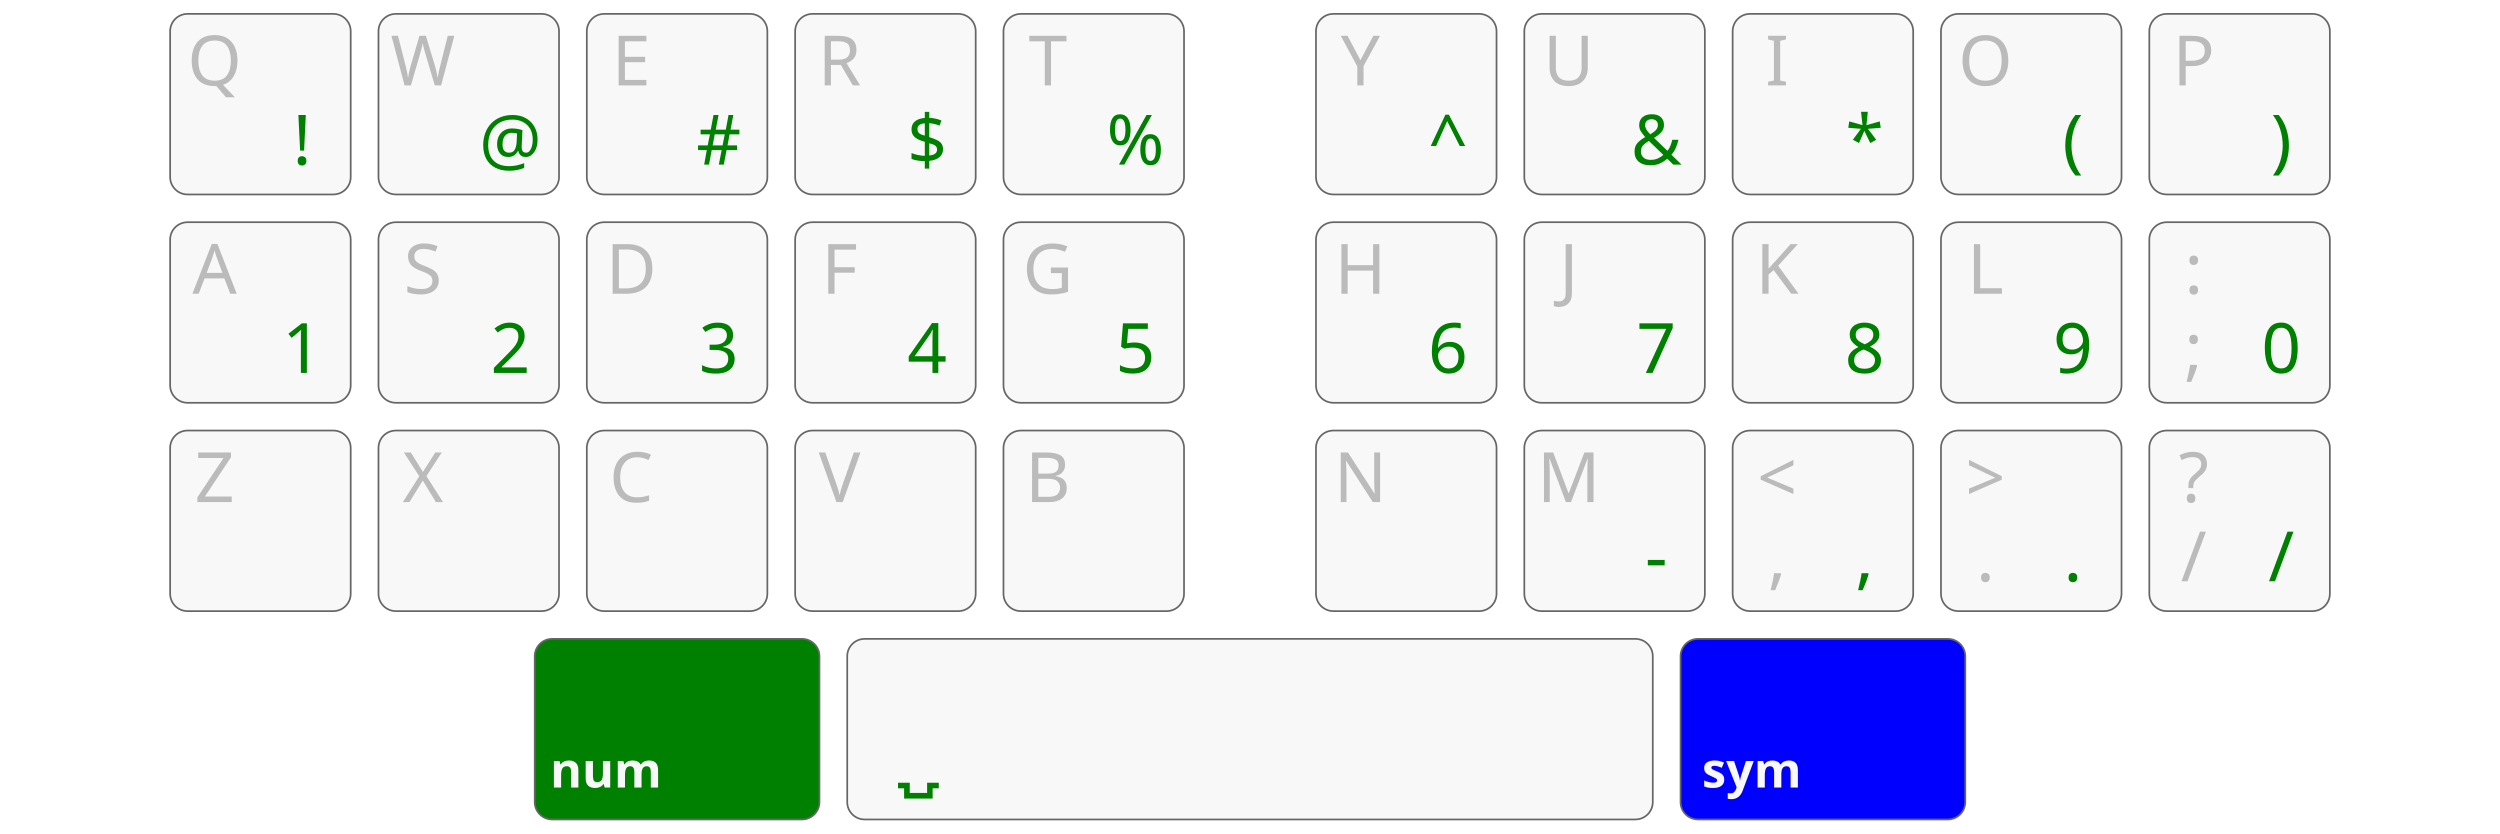
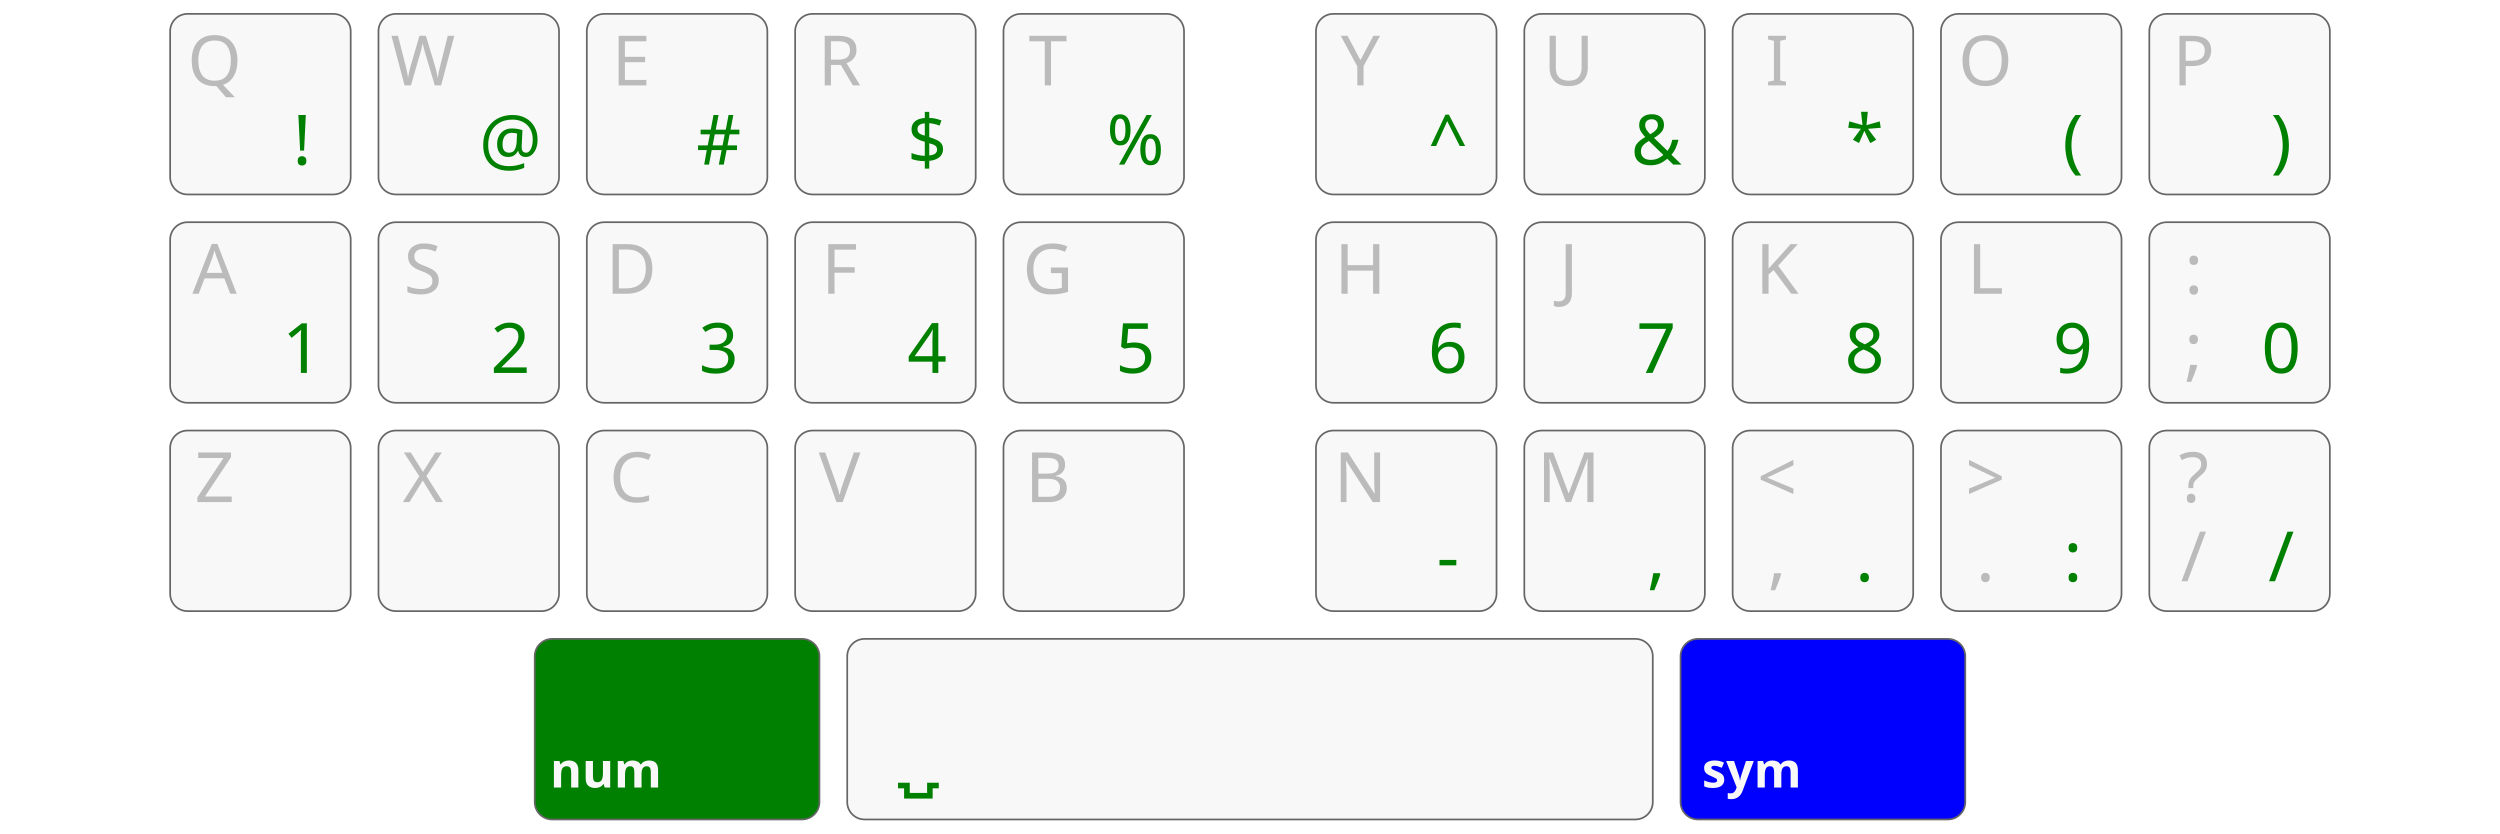
<svg xmlns="http://www.w3.org/2000/svg" viewBox="90 60 720 240">
  <style>
    :root {
      color-scheme: light dark;
    }
    rect {
      fill: #f8f8f8;
      stroke: #666;
      stroke-width: .5px;
    }
    text {
      fill: #bbb;
      font: normal 20px sans-serif;
      text-align: center;
      text-anchor: middle;
    }
    .dualKey { fill: #ddd; transform: translateY(26px); }

    #row_AD { transform: translate(64px,  64px); }
    #row_AC { transform: translate(64px, 124px); }
    #row_AB { transform: translate(64px, 184px); }
    #row_AA { transform: translate(64px, 244px); }
    .left   { transform: translate(-15px, 0); }
    .right  { transform: translate(+15px, 0); }

    .layer  { font-size: 14px; font-weight: bold; fill: #f8f8f8; }
    .layerNum { fill: green; }
    .layerSym { font-weight: normal; }
    .layerMod { font-weight: bold; font-size: 14px; }

    .layerSym, .colorSym { fill: blue; }

    @media (prefers-color-scheme: dark) {
      text                 { fill: #666; }
      rect                 { fill: #444; }
      .dualKey             { fill: #666; }
      .layerMod            { fill: #eee; }
      .layerNum            { fill: #6d6; }
      .layerSym, .colorSym { fill: #99f; }
    }
  </style>
  <g id="row_AD">
    <g class="left">
      <g transform="translate(90)">
        <rect width="52" height="52" rx="5" ry="5" />
        <text x="12.8" y="20.6" class="level2">Q</text>
        <text x="38.0" y="43.4" class="layerNum">!</text>
      </g>
      <g transform="translate(150)">
        <rect width="52" height="52" rx="5" ry="5" />
        <text x="12.8" y="20.6" class="level2">W</text>
        <text x="38.0" y="43.4" class="layerNum">@</text>
      </g>
      <g transform="translate(210)">
        <rect width="52" height="52" rx="5" ry="5" />
        <text x="12.8" y="20.6" class="level2">E</text>
        <text x="38.0" y="43.4" class="layerNum">#</text>
      </g>
      <g transform="translate(270)">
        <rect width="52" height="52" rx="5" ry="5" />
        <text x="12.8" y="20.6" class="level2">R</text>
        <text x="38.0" y="43.4" class="layerNum">$</text>
      </g>
      <g transform="translate(330)">
        <rect width="52" height="52" rx="5" ry="5" />
        <text x="12.8" y="20.6" class="level2">T</text>
        <text x="38.0" y="43.4" class="layerNum">%</text>
      </g>
    </g>
    <g class="right">
      <g transform="translate(390)">
        <rect width="52" height="52" rx="5" ry="5" />
        <text x="12.8" y="20.6" class="level2">Y</text>
        <text x="38.0" y="43.4" class="layerNum">^</text>
      </g>
      <g transform="translate(450)">
        <rect width="52" height="52" rx="5" ry="5" />
        <text x="12.8" y="20.6" class="level2">U</text>
        <text x="38.0" y="43.4" class="layerNum">&amp;</text>
      </g>
      <g transform="translate(510)">
        <rect width="52" height="52" rx="5" ry="5" />
        <text x="12.8" y="20.6" class="level2">I</text>
        <text x="38.0" y="43.4" class="layerNum">*</text>
      </g>
      <g transform="translate(570)">
        <rect width="52" height="52" rx="5" ry="5" />
        <text x="12.8" y="20.6" class="level2">O</text>
        <text x="38.0" y="43.4" class="layerNum">(</text>
      </g>
      <g transform="translate(630)">
        <rect width="52" height="52" rx="5" ry="5" />
        <text x="12.8" y="20.6" class="level2">P</text>
        <text x="38.0" y="43.4" class="layerNum">)</text>
      </g>
    </g>
  </g>
  <g id="row_AC">
    <g class="left">
      <g transform="translate(90)">
        <rect width="52" height="52" rx="5" ry="5" />
        <text x="12.8" y="20.6" class="level2">A</text>
        <text x="38.0" y="43.4" class="layerNum">1</text>
      </g>
      <g transform="translate(150)">
        <rect width="52" height="52" rx="5" ry="5" />
        <text x="12.8" y="20.6" class="level2">S</text>
        <text x="38.0" y="43.4" class="layerNum">2</text>
      </g>
      <g transform="translate(210)">
        <rect width="52" height="52" rx="5" ry="5" />
        <text x="12.8" y="20.6" class="level2">D</text>
        <text x="38.0" y="43.4" class="layerNum">3</text>
      </g>
      <g transform="translate(270)">
        <rect width="52" height="52" rx="5" ry="5" />
        <text x="12.8" y="20.6" class="level2">F</text>
        <text x="38.0" y="43.4" class="layerNum">4</text>
      </g>
      <g transform="translate(330)">
        <rect width="52" height="52" rx="5" ry="5" />
        <text x="12.8" y="20.6" class="level2">G</text>
        <text x="38.0" y="43.4" class="layerNum">5</text>
      </g>
    </g>
    <g class="right">
      <g transform="translate(390)">
        <rect width="52" height="52" rx="5" ry="5" />
        <text x="12.8" y="20.6" class="level2">H</text>
        <text x="38.0" y="43.4" class="layerNum">6</text>
      </g>
      <g transform="translate(450)">
        <rect width="52" height="52" rx="5" ry="5" />
        <text x="12.8" y="20.6" class="level2">J</text>
        <text x="38.0" y="43.4" class="layerNum">7</text>
      </g>
      <g transform="translate(510)">
        <rect width="52" height="52" rx="5" ry="5" />
        <text x="12.8" y="20.6" class="level2">K</text>
        <text x="38.0" y="43.4" class="layerNum">8</text>
      </g>
      <g transform="translate(570)">
        <rect width="52" height="52" rx="5" ry="5" />
        <text x="12.8" y="20.6" class="level2">L</text>
        <text x="38.0" y="43.4" class="layerNum">9</text>
      </g>
      <g transform="translate(630)">
        <rect width="52" height="52" rx="5" ry="5" />
        <text x="12.8" y="43.4" class="level1">;</text>
        <text x="12.8" y="20.6" class="level2">:</text>
        <text x="38.0" y="43.4" class="layerNum">0</text>
      </g>
    </g>
  </g>
  <g id="row_AB">
    <g class="left">
      <g transform="translate(90)">
        <rect width="52" height="52" rx="5" ry="5" />
        <g>
          <text x="12.8" y="20.6" class="level2">Z</text>
        </g>
      </g>
      <g transform="translate(150)">
        <rect width="52" height="52" rx="5" ry="5" />
        <g>
          <text x="12.8" y="20.6" class="level2">X</text>
        </g>
      </g>
      <g transform="translate(210)">
        <rect width="52" height="52" rx="5" ry="5" />
        <g>
          <text x="12.8" y="20.6" class="level2">C</text>
        </g>
      </g>
      <g transform="translate(270)">
        <rect width="52" height="52" rx="5" ry="5" />
        <g>
          <text x="12.8" y="20.6" class="level2">V</text>
        </g>
      </g>
      <g transform="translate(330)">
        <rect width="52" height="52" rx="5" ry="5" />
        <g>
          <text x="12.8" y="20.6" class="level2">B</text>
        </g>
      </g>
    </g>
    <g class="right">
      <g transform="translate(390)">
        <rect width="52" height="52" rx="5" ry="5" />
        <text x="12.8" y="20.6" class="level2">N</text>
+         <text x="38.0" y="43.4" class="layerNum">-</text>
      </g>
      <g transform="translate(450)">
        <rect width="52" height="52" rx="5" ry="5" />
        <text x="12.8" y="20.6" class="level2">M</text>
-         <text x="38.0" y="43.4" class="layerNum">-</text>
+         <text x="38.0" y="43.4" class="layerNum">,</text>
      </g>
      <g transform="translate(510)">
        <rect width="52" height="52" rx="5" ry="5" />
        <text x="12.8" y="43.4" class="level1">,</text>
        <text x="12.8" y="20.6" class="level2">&lt;</text>
-         <text x="38.0" y="43.4" class="layerNum">,</text>
+         <text x="38.0" y="43.4" class="layerNum">.</text>
      </g>
      <g transform="translate(570)">
        <rect width="52" height="52" rx="5" ry="5" />
        <text x="12.8" y="43.4" class="level1">.</text>
        <text x="12.8" y="20.6" class="level2">&gt;</text>
-         <text x="38.0" y="43.4" class="layerNum">.</text>
+         <text x="38.0" y="43.4" class="layerNum">:</text>
      </g>
      <g transform="translate(630)">
        <rect width="52" height="52" rx="5" ry="5" />
        <text x="12.8" y="43.4" class="level1">/</text>
        <text x="12.8" y="20.6" class="level2">?</text>
        <text x="38.0" y="43.4" class="layerNum">/</text>
      </g>
    </g>
  </g>
  <g id="row_AA">
    <g transform="translate(180)">
      <rect width="82" height="52" rx="5" ry="5" class="layerNum" />
      <text x="20.5" y="42.8" class="layer">num</text>
    </g>
    <g transform="translate(270)">
      <rect width="232" height="52" rx="5" ry="5" />
      <text x="20.5" y="42.8" class="layer layerNum">⍽</text>
    </g>
    <g transform="translate(510)">
      <rect width="82" height="52" rx="5" ry="5" class="layerSym" />
      <text x="20.5" y="42.8" class="layer">sym</text>
    </g>
  </g>
</svg>
